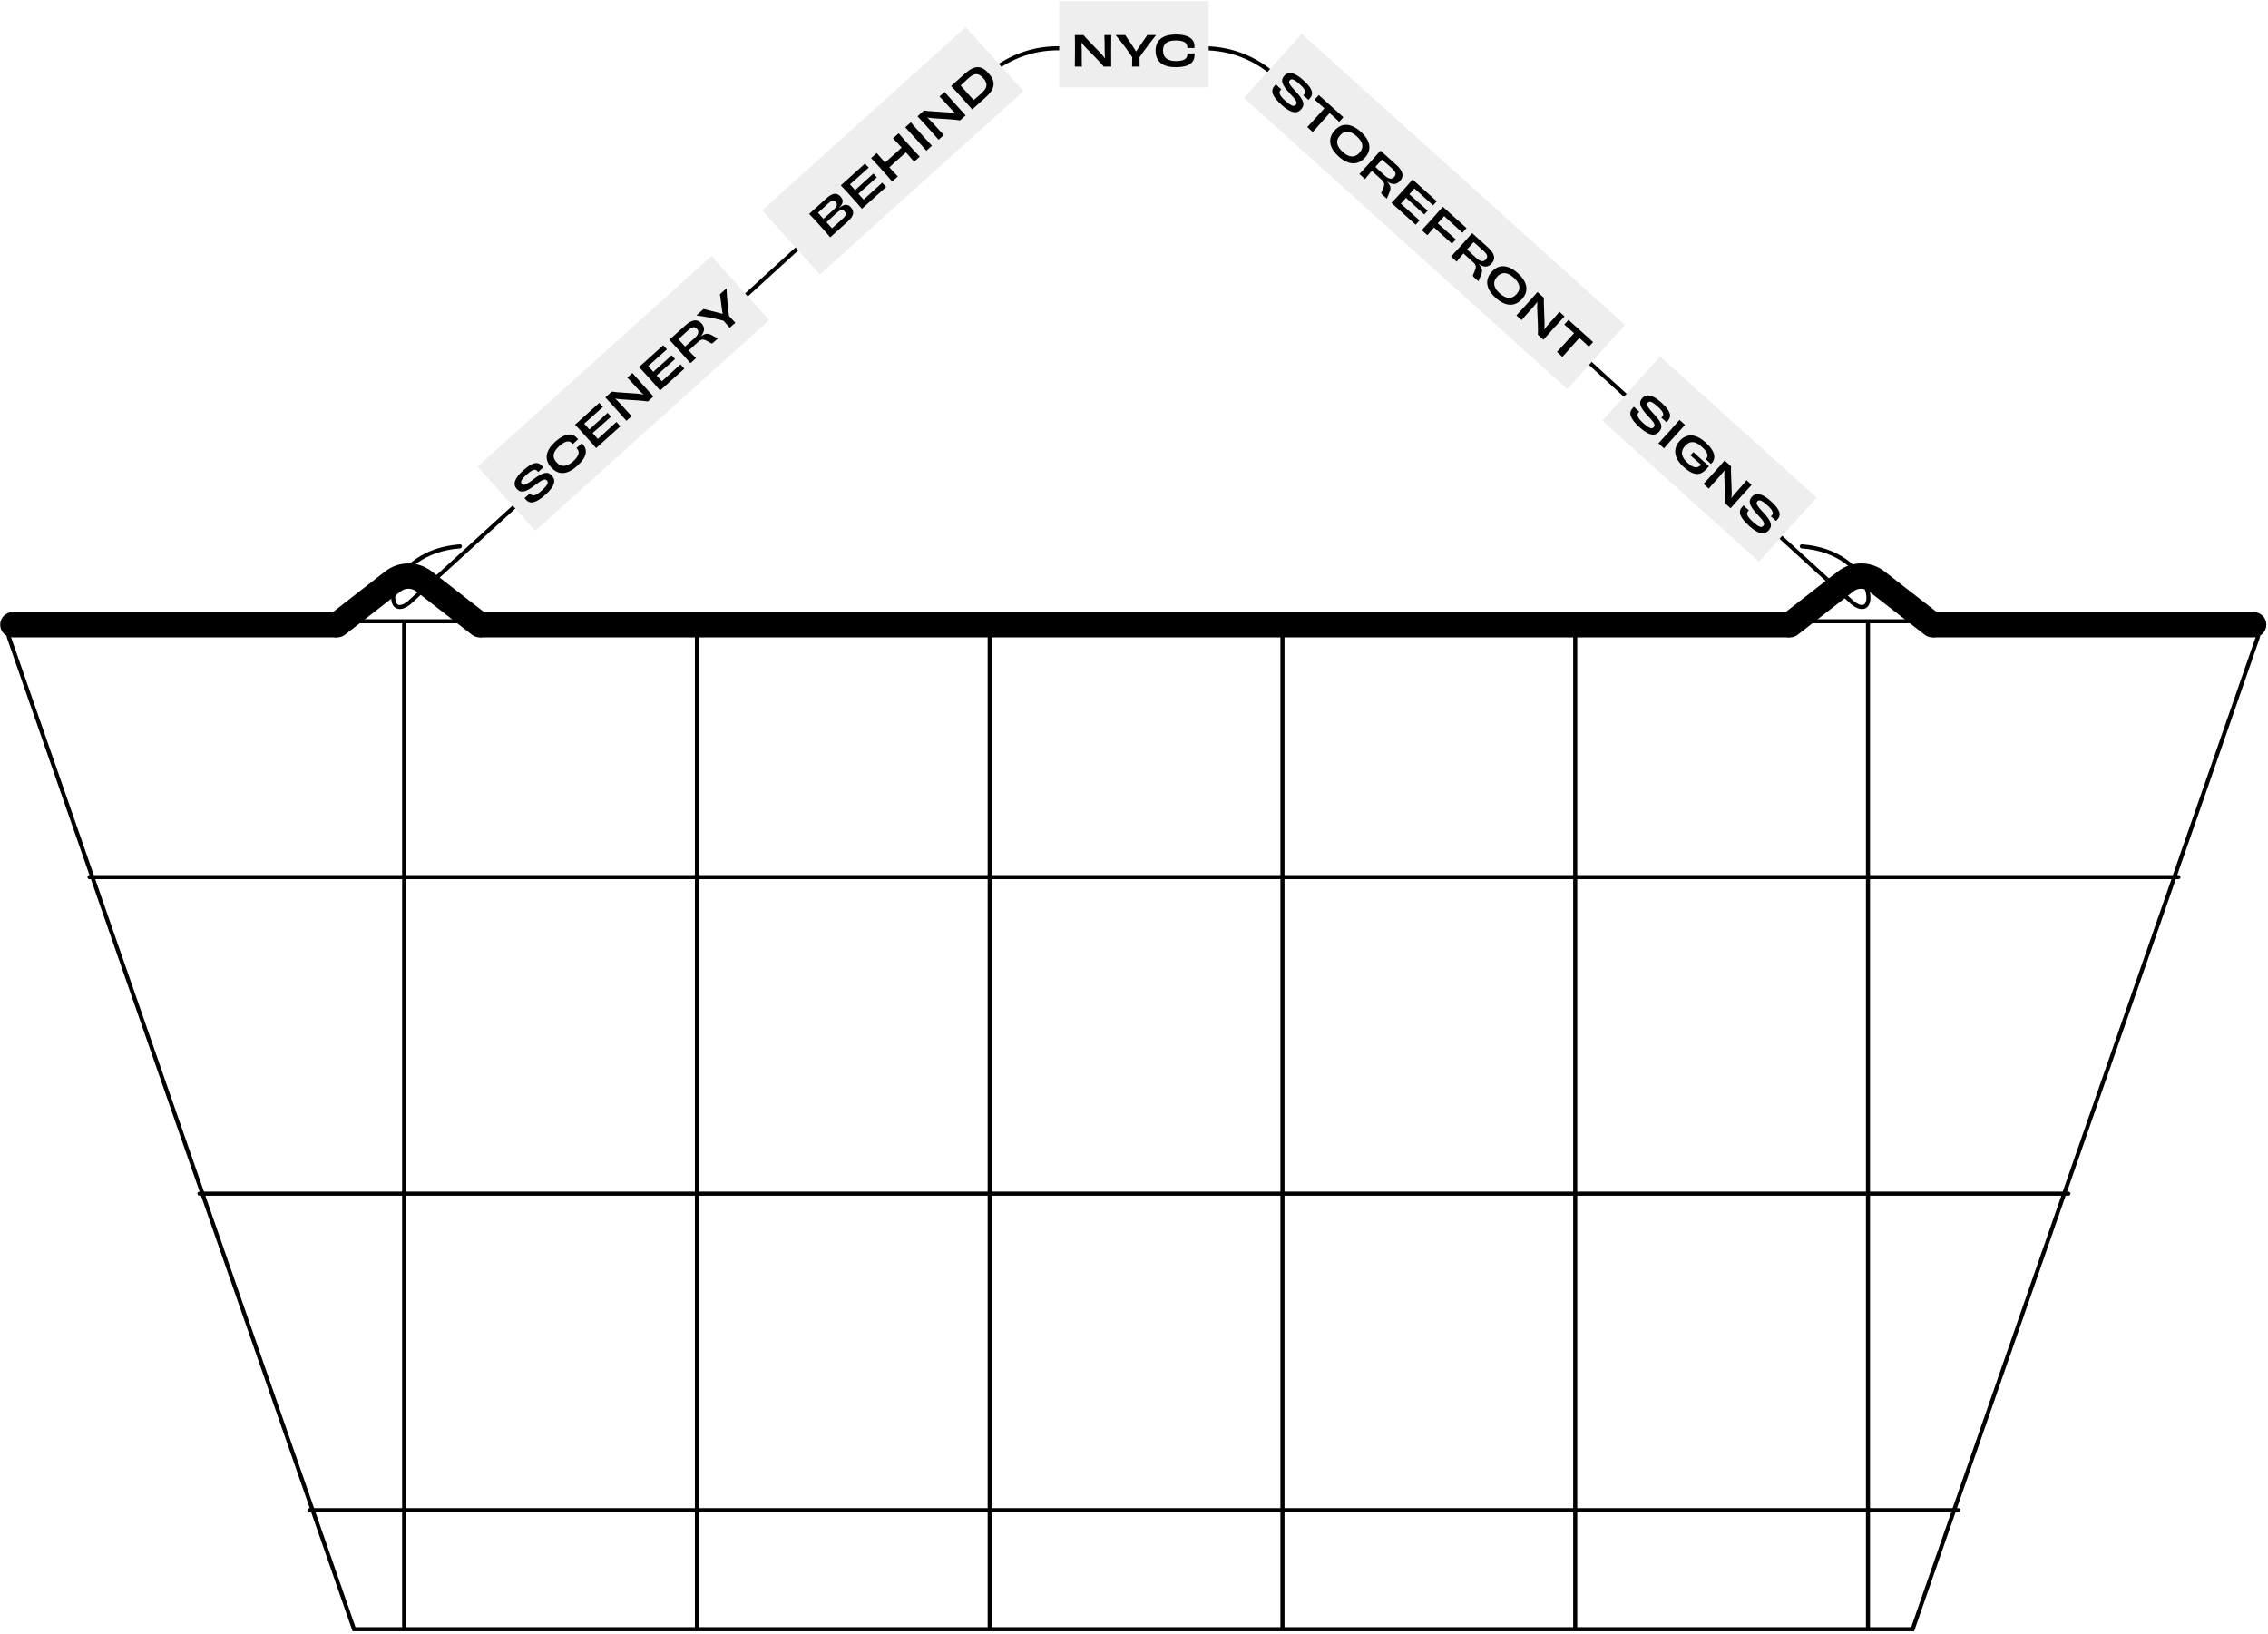
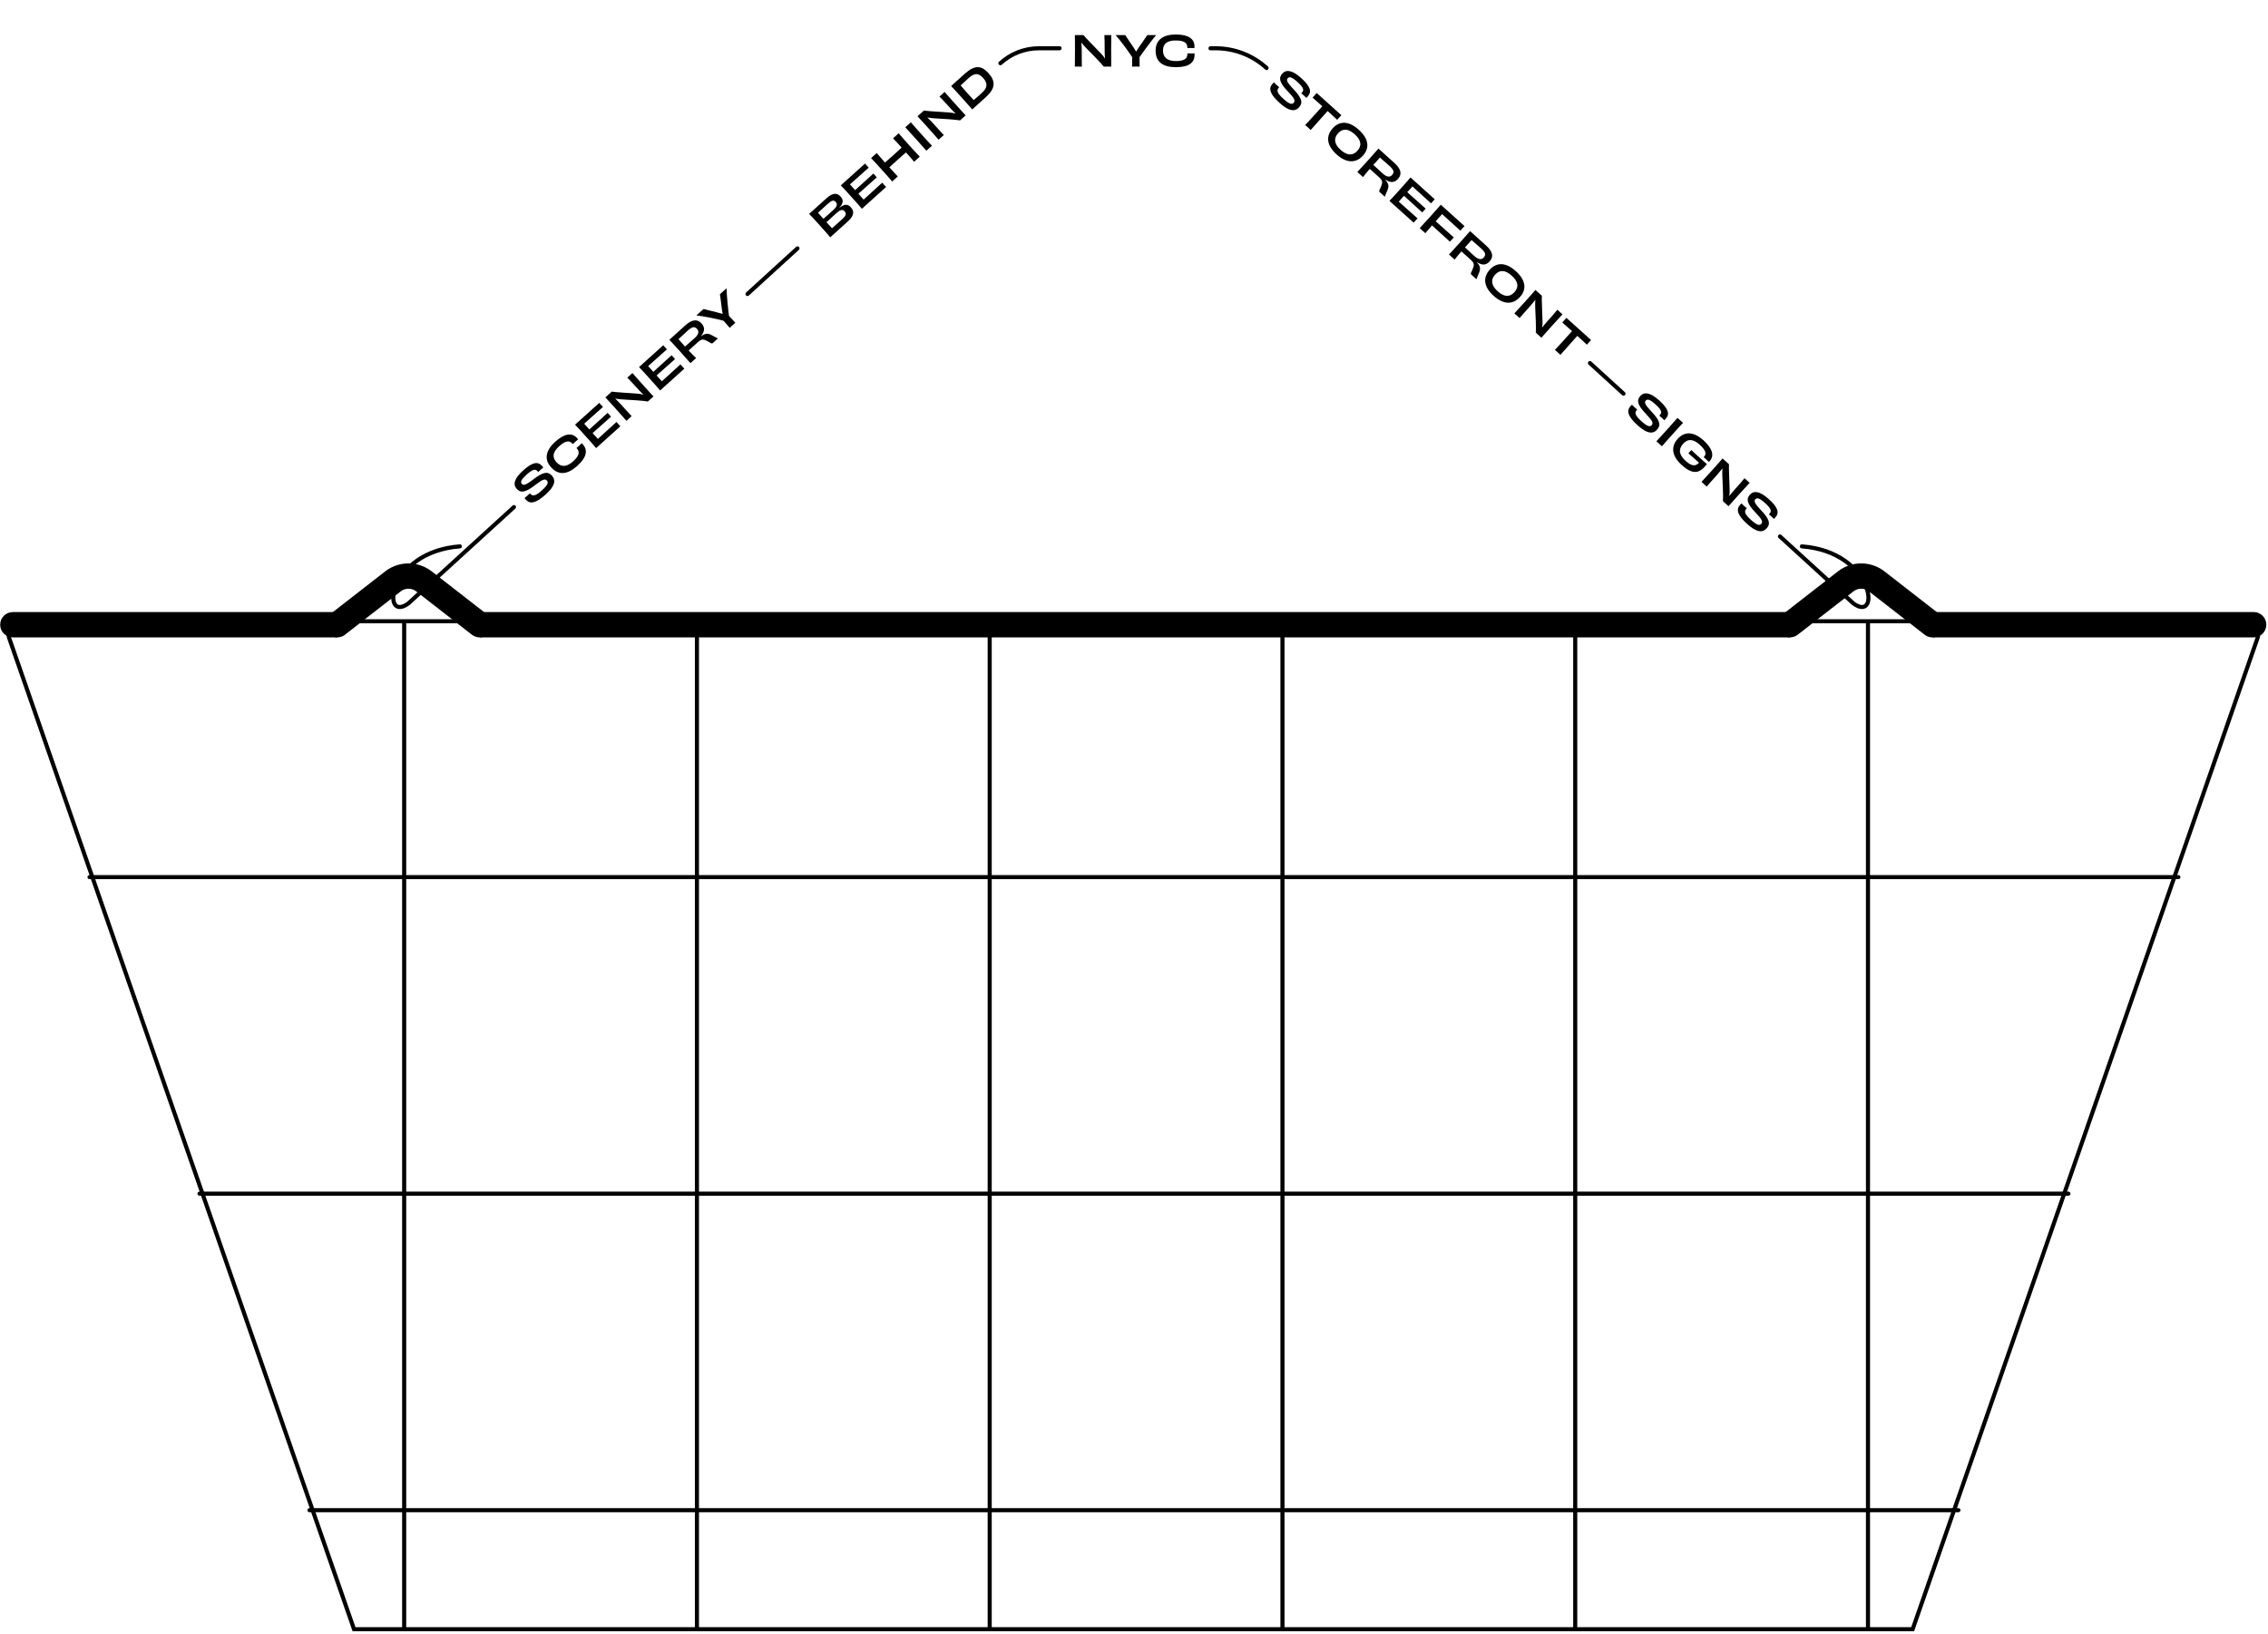
- <svg xmlns="http://www.w3.org/2000/svg" fill="none" height="801" viewBox="0 0 1112 801" width="1112">
-   <path d="m1106.86 312.833.94.329zm-169.08 485.9v1h.711l.234-.671zm-764.199 0-.944.329.233.671h.711zm-169.075-485.9-.944.329h0zm1096.484-8.247v1c3.59 0 6.1 3.535 4.92 6.918l.95.329.94.329c1.63-4.684-1.85-9.576-6.81-9.576zm5.87 8.247-.95-.329-169.074 485.901.944.328.945.329 169.075-485.9zm-169.08 485.9v-1h-764.199v1 1h764.199zm-764.199 0 .945-.328-169.076-485.901-.944.329-.944.329 169.076 485.9zm-169.075-485.9.944-.329c-1.177-3.383 1.336-6.918 4.919-6.918v-1-1c-4.959 0-8.437 4.892-6.808 9.576zm5.863-8.247v1h1090.621v-1-1h-1090.621z" fill="#000" />
-   <g stroke="#000" stroke-width="2">
-     <path d="m43.885 430.025h1024.185" stroke-linecap="round" />
-     <path d="m97.811 585.205h916.34" stroke-linecap="round" />
-     <path d="m151.734 740.386h808.489" stroke-linecap="round" />
-     <path d="m198.164 304.329v494.404" />
-     <path d="m341.705 304.329v494.404" />
-     <path d="m485.248 304.329v494.404" />
-     <path d="m628.789 304.329v494.404" />
-     <path d="m772.33 304.329v494.404" />
-     <path d="m915.873 304.329v494.404" />
-     <path d="m225.482 267.862c-35.691 2.716-38.796 38.02-25.217 27.933 112.962-103.064 185.395-169.15 283.495-258.654 9.486-8.654 21.884-13.471 34.724-13.471h71.961c12.84 0 25.218 4.798 34.703 13.452l283.516 258.673c13.579 10.087 10.474-25.217-25.217-27.933" stroke-linecap="round" stroke-linejoin="round" />
-   </g>
-   <path d="m0 0h154.298v42.298h-154.298z" fill="#eee" transform="matrix(.7431448 -.6691306 .6691306 .7431448 234.152 228.764)" />
-   <path d="m259.807 241.857.276.307c1.171 1.3 2.68.884 5.573-1.721 2.984-2.687 3.339-3.894 2.499-4.827-.855-.949-1.926-.816-5.713 2.15-5.002 3.894-7.251 3.952-9.111 1.885-1.902-2.112-1.253-5.024 3.109-8.951 4.637-4.176 7.239-4.579 9.307-2.283.22.245.427.474.646.748-.305.247-.793.659-1.267 1.086-.49.441-.966.897-1.243 1.174-.123-.166-.288-.35-.398-.473-.993-1.102-2.252-.993-5.329 1.777-2.709 2.44-3.078 3.631-2.306 4.488.717.796 1.615.901 5.688-2.24 4.77-3.629 7.064-4.004 9.076-1.77 2.081 2.311 1.42 5.179-3.095 9.244-4.698 4.231-7.604 4.852-9.685 2.54-.234-.26-.454-.505-.672-.808.378-.257.866-.669 1.341-1.096.505-.455.979-.882 1.304-1.23zm21.06-24.144-.235-.261c-1.571-1.744-3.623-1.254-6.516 1.351-2.942 2.704-3.641 5.19-1.298 7.792 2.37 2.632 5.158 2.312 8.173-.403 3-2.701 3.35-4.651 1.944-6.213l-.289-.321c.458-.384.871-.756 1.315-1.156s.887-.799 1.302-1.201c.152.169.291.293.443.461 2.453 2.724 2.256 6.199-2.688 10.651-4.775 4.299-9.145 4.77-12.839.669-3.569-3.965-2.52-8.401 2.041-12.508 4.5-4.051 8.175-4.617 10.684-1.832.192.215.372.414.549.642-.442.37-.886.77-1.314 1.156-.444.399-.858.771-1.272 1.173zm1.078-9.507 11.877-10.694c.192.243.564.656.853.978.303.336.717.795.953 1.027-2.982 2.629-6.807 6.045-9.21 8.208l2.536 2.817c2.877-2.591 6.643-5.981 8.972-8.134.371.442 1.253 1.422 1.666 1.881-2.354 2.064-6.177 5.451-9.039 8.028l2.577 2.862c2.418-2.177 6.322-5.721 9.126-8.301.219.274.633.733.963 1.101.29.321.689.765.939 1.011l-11.877 10.695c-1.275-1.54-2.902-3.346-5.107-5.795-2.191-2.434-3.886-4.316-5.229-5.684zm25.618-23.066 2.51-2.26c1.182 1.374 2.917 3.332 5.108 5.765 2.274 2.525 3.803 4.224 5.212 5.727l-2.74 2.467c-1.817-.387-8.199-.765-12.822-1.036-1.104-.087-2.22-.219-3.201-.416.874.848 1.704 1.708 2.506 2.537 2.798 3.107 4.727 5.25 5.559 6.081l-2.556 2.302c-1.349-1.529-2.917-3.332-5.122-5.781-2.191-2.434-3.845-4.27-5.214-5.698l3.153-2.839c1.398.321 8.366.642 12.62.997.959.079 1.957.233 2.862.5l.016-.043c-.848-.789-1.665-1.604-2.368-2.385-2.205-2.449-4.537-4.977-5.523-5.918zm5.755-5.183 11.877-10.694c.192.244.564.657.853.978.303.337.717.796.953 1.027-2.982 2.629-6.807 6.045-9.21 8.209l2.536 2.816c2.877-2.591 6.642-5.981 8.972-8.134.371.443 1.252 1.422 1.666 1.881-2.354 2.065-6.177 5.452-9.039 8.029l2.577 2.862c2.418-2.178 6.322-5.721 9.126-8.301.219.274.633.733.963 1.101.29.321.689.765.939 1.011l-11.877 10.694c-1.276-1.54-2.902-3.346-5.107-5.794-2.191-2.434-3.886-4.316-5.229-5.685zm22.559-10.057c.808-.673 2.72-2.366 4.709-4.158 2.021-1.819 2.257-3.279 1.169-4.488-1.254-1.393-2.468-1.048-4.626.895-.888.799-3.308 3.005-4.475 4.14 1.087 1.238 2.189 2.463 3.223 3.611zm7.745-5.034.041.046c2.106-1.508 3.268-1.695 5.367-.565 1.318.726 2.352 1.319 2.966 1.57l-2.449 2.205c-.49.441-.689.343-1.931-.451-2.691-1.512-3.423-1.74-5.52.148l-4.454 4.011c1.437 1.533 2.709 2.854 3.655 3.72l-2.77 2.495c-1.487-1.682-2.903-3.317-5.122-5.781-2.191-2.434-3.695-4.073-5.214-5.698l7.791-7.015c3.168-2.853 5.834-3.369 7.97-.997 1.737 1.929 1.676 3.923-.33 6.312zm9.341-20.605 3.245-2.922c.111 3.447.808 10.746 1.216 13.538 1.405 1.562 2.69 2.927 3.119 3.372-.395.3-.946.796-1.39 1.196-.459.414-1.01.91-1.365 1.285-.383-.487-1.62-1.923-3.012-3.468-2.715-.799-9.973-2.273-13.337-2.624l3.504-3.156c1.034.316 4.206 1.008 6.262 1.567 1.268.3 2.231.569 2.962.797l.153-.137c-.153-.694-.323-1.621-.475-2.898-.311-2.131-.642-5.546-.882-6.55z" fill="#000" />
-   <path d="m0 0h134.298v42.298h-134.298z" fill="#eee" transform="matrix(.7431448 -.6691306 .6691306 .7431448 373.689 103.124)" />
-   <path d="m412.993 107.392c1.791-1.612 2.15-2.629 1.075-3.822-.937-1.041-2.042-.822-3.955.901-1.408 1.267-3.153 2.838-4.901 4.468.965 1.071 1.902 2.112 2.718 2.957 2.063-1.803 3.67-3.25 5.063-4.504zm-3.221-8.379c-.937-1.041-2-.805-3.729.752-1.515 1.364-3.139 2.854-4.977 4.537.729.84 1.666 1.881 2.644 2.967 1.877-1.578 3.502-3.097 4.956-4.407 1.777-1.627 2.029-2.824 1.106-3.85zm1.796 2.734.069.076c.623-.477 1.168-.857 1.675-1.064 1.536-.663 2.718-.397 3.89.904 1.929 2.143 1.302 4.37-1.545 6.933l-8.602 7.745c-1.356-1.66-2.9-3.374-5.091-5.808s-3.803-4.224-5.244-5.671l8.418-7.579c2.923-2.632 5.101-3.014 6.962-.948 1.13 1.255 1.308 2.314.774 3.599-.233.542-.688 1.145-1.306 1.813zm.682-10.868 11.877-10.694c.191.243.563.657.853.978.303.337.716.796.952 1.027-2.981 2.629-6.806 6.045-9.209 8.209l2.536 2.816c2.877-2.591 6.642-5.981 8.972-8.134.37.442 1.252 1.422 1.666 1.881-2.354 2.064-6.178 5.451-9.04 8.028l2.577 2.862c2.419-2.177 6.323-5.721 9.127-8.301.219.274.632.733.963 1.101.289.321.689.765.939 1.012l-11.877 10.694c-1.276-1.54-2.902-3.346-5.107-5.795-2.191-2.434-3.886-4.316-5.229-5.684zm25.602-23.052 2.77-2.494c1.345 1.616 2.914 3.39 5.092 5.808 2.191 2.434 3.694 4.073 5.244 5.671l-2.77 2.494c-1.028-1.264-2.79-3.252-3.989-4.584-1.266 1.056-2.706 2.381-4.114 3.649-1.393 1.254-2.846 2.534-4.029 3.683 1.199 1.331 3.006 3.307 4.127 4.46l-2.755 2.481c-1.412-1.722-2.915-3.361-5.107-5.795-2.177-2.418-3.747-4.192-5.229-5.684l2.755-2.481c.974 1.174 2.805 3.239 4.073 4.647 1.266-1.056 2.705-2.352 4.098-3.606 1.408-1.268 2.862-2.577 4.045-3.725-1.268-1.408-3.13-3.445-4.211-4.523zm19.071 3.614-2.725 2.453c-1.552-1.817-2.93-3.347-5.121-5.781-2.205-2.449-3.584-3.979-5.214-5.698l2.724-2.453c1.51 1.8 2.903 3.317 5.108 5.766 2.178 2.418 3.554 3.978 5.228 5.713zm3.693-24.111 2.51-2.26c1.182 1.374 2.917 3.332 5.108 5.766 2.274 2.525 3.804 4.224 5.212 5.727l-2.739 2.467c-1.817-.387-8.2-.765-12.823-1.036-1.103-.087-2.22-.218-3.201-.416.874.848 1.704 1.708 2.507 2.538 2.797 3.107 4.727 5.25 5.558 6.081l-2.556 2.301c-1.349-1.529-2.917-3.332-5.122-5.781-2.191-2.433-3.845-4.27-5.214-5.698l3.153-2.839c1.398.321 8.366.643 12.621.997.958.079 1.956.234 2.861.5l.017-.043c-.849-.788-1.666-1.604-2.369-2.385-2.205-2.449-4.537-4.977-5.523-5.919zm20.681-1.688c2.77-2.494 3.232-4.628.737-7.399-2.439-2.709-4.409-2.404-7.241.145-1.392 1.254-2.649 2.413-3.8 3.505.989 1.16 2.187 2.521 3.262 3.715 1.419 1.577 2.356 2.617 3.129 3.445 1.476-1.162 2.413-2.061 3.913-3.412zm-14.956-3.467 6.642-5.981c4.776-4.3 8.101-4.3 11.642-.367 3.611 4.01 3.531 7.491-1.336 11.873l-6.612 5.953c-1.388-1.633-2.917-3.332-5.108-5.766-2.192-2.434-3.859-4.285-5.228-5.713z" fill="#000" />
-   <path d="m519.322.5h73.298v42.298h-73.298z" fill="#eee" />
-   <path d="m541.478 17.202h3.378c-.041 1.812-.062 4.428-.062 7.703 0 3.398 0 5.684.041 7.744h-3.686c-1.092-1.503-5.582-6.055-8.836-9.35-.762-.803-1.503-1.648-2.1-2.451.082 1.215.123 2.41.164 3.563 0 4.181 0 7.064.062 8.238h-3.439c.02-2.039.062-4.428.062-7.723 0-3.275 0-5.746-.062-7.723h4.242c.824 1.174 5.788 6.076 8.712 9.186.659.7 1.298 1.483 1.792 2.286l.041-.021c-.103-1.153-.164-2.307-.164-3.357 0-3.295-.042-6.735-.145-8.094zm21.009 0h4.366c-2.224 2.636-6.591 8.527-8.156 10.874 0 2.101.041 3.975.062 4.593-.494-.041-1.236-.041-1.833-.041-.618 0-1.359 0-1.874.041.041-.618.082-2.513.082-4.593-1.483-2.41-5.89-8.362-8.156-10.874h4.717c.556.927 2.451 3.563 3.604 5.355.741 1.071 1.277 1.915 1.668 2.574h.206c.35-.618.845-1.421 1.586-2.471 1.194-1.792 3.233-4.552 3.728-5.458zm19.658 6.343v-.35c0-2.348-1.854-3.357-5.746-3.357-3.996.041-6.179 1.421-6.179 4.922 0 3.542 2.286 5.17 6.343 5.17 4.037 0 5.602-1.215 5.602-3.316v-.432c.597.021 1.154.021 1.751.021s1.194 0 1.771-.021c0 .227.021.412.021.638 0 3.666-2.472 6.117-9.124 6.117-6.426 0-9.989-2.574-9.989-8.094 0-5.334 3.749-7.929 9.886-7.929 6.055 0 9.165 2.039 9.165 5.787 0 .288 0 .556-.021.844-.576-.021-1.174-.021-1.75-.021-.598 0-1.154 0-1.73.021z" fill="#000" />
-   <path d="m0 0h213.298v42.298h-213.298z" fill="#eee" transform="matrix(.7431448 .6691306 -.6691306 .7431448 638.223 16.5869)" />
-   <path d="m628.199 43.755-.275.306c-1.172 1.301-.6 2.758 2.293 5.363 2.985 2.687 4.222 2.914 5.062 1.98.855-.949.61-2.001-2.736-5.457-4.395-4.567-4.687-6.798-2.827-8.864 1.902-2.112 4.866-1.772 9.228 2.156 4.637 4.176 5.31 6.721 3.243 9.017-.22.245-.427.474-.677.721-.277-.277-.737-.72-1.212-1.147-.49-.441-.993-.867-1.298-1.113.153-.139.319-.323.429-.445.992-1.102.752-2.344-2.324-5.114-2.709-2.439-3.932-2.681-4.704-1.824-.717.796-.728 1.701 2.822 5.423 4.107 4.364 4.721 6.607 2.709 8.841-2.081 2.311-5.002 1.954-9.517-2.112-4.699-4.231-5.62-7.055-3.539-9.367.234-.26.455-.505.734-.753.295.349.756.792 1.23 1.219.505.455.98.882 1.359 1.168zm18.383 2.833 12.091 10.887c-.277.277-.663.706-1.021 1.103-.331.367-.758.842-1.019 1.162-1.656-1.547-3.295-3.05-4.703-4.318-3.859 4.285-7.468 8.325-8.305 9.316-.325-.348-.922-.885-1.32-1.243s-.964-.868-1.374-1.182c.914-.923 4.54-4.919 8.412-9.22-1.423-1.282-3.09-2.755-4.801-4.24.291-.292.718-.767 1.049-1.134.358-.398.73-.811.991-1.131zm22.689 30.683c-3.487 3.872-8.099 3.793-12.951-.575-4.837-4.355-5.382-8.92-1.895-12.792 3.527-3.918 8.114-3.502 12.782.701 4.683 4.217 5.592 8.748 2.064 12.667zm-10.938-2.781c3.169 2.853 5.944 2.941 8.218.415 2.274-2.525 1.826-5.229-1.327-8.068s-5.89-3.031-8.178-.49c-2.274 2.525-1.881 5.29 1.287 8.143zm16.006 7.344c.753.734 2.637 2.458 4.626 4.249 2.021 1.819 3.498 1.902 4.587.693 1.254-1.393.784-2.564-1.374-4.507-.888-.799-3.335-2.975-4.586-4.018-1.117 1.211-2.22 2.435-3.253 3.583zm5.815 7.176-.041.046c1.72 1.937 2.028 3.073 1.122 5.279-.583 1.387-1.066 2.477-1.251 3.113l-2.449-2.205c-.49-.441-.413-.649.247-1.967 1.222-2.835 1.372-3.587-.724-5.474l-4.454-4.01c-1.375 1.589-2.556 2.992-3.318 4.024l-2.771-2.494c1.518-1.655 2.995-3.234 5.214-5.698 2.191-2.433 3.664-4.1 5.122-5.781l7.79 7.014c3.169 2.853 3.961 5.451 1.825 7.823-1.736 1.929-3.727 2.076-6.312.331zm12.42-1.012 11.877 10.694c-.222.216-.594.629-.884.951-.303.337-.716.796-.922 1.054-2.926-2.69-6.723-6.137-9.126-8.3l-2.536 2.816c2.878 2.591 6.643 5.981 9.027 8.072-.401.415-1.283 1.395-1.696 1.854-2.299-2.126-6.067-5.574-8.929-8.151l-2.577 2.862c2.418 2.178 6.35 5.69 9.209 8.209-.25.246-.663.706-.994 1.073-.289.321-.689.765-.908 1.039l-11.877-10.694c1.398-1.429 3.024-3.236 5.229-5.684 2.191-2.433 3.886-4.316 5.107-5.795zm14.842 13.364 11.647 10.488c-.277.277-.664.676-.981 1.028-.372.413-.77.886-1.044 1.221-3.231-2.936-6.416-5.832-8.972-8.133-.965 1.071-2.095 2.326-2.867 3.183l-.289.322c3.122 2.811 6.214 5.595 8.903 7.933-.527.523-1.436 1.533-1.919 2.069-2.617-2.356-5.696-5.185-8.788-7.968-1.211 1.376-2.435 2.796-3.271 3.817l-2.755-2.481c1.45-1.549 3.023-3.264 5.214-5.698 2.191-2.433 3.776-4.194 5.122-5.781zm11.852 20.926c.753.733 2.637 2.458 4.627 4.249 2.02 1.819 3.497 1.902 4.586.693 1.254-1.393.785-2.564-1.374-4.507-.887-.799-3.335-2.975-4.585-4.018-1.118 1.211-2.22 2.435-3.254 3.583zm5.816 7.176-.042.046c1.721 1.937 2.028 3.073 1.123 5.279-.584 1.387-1.066 2.477-1.252 3.113l-2.448-2.205c-.49-.441-.414-.649.246-1.967 1.223-2.835 1.373-3.586-.724-5.474l-4.454-4.01c-1.375 1.588-2.555 2.992-3.318 4.023l-2.77-2.494c1.517-1.654 2.995-3.234 5.214-5.698 2.191-2.434 3.664-4.1 5.121-5.781l7.791 7.015c3.168 2.852 3.96 5.45 1.824 7.823-1.736 1.928-3.726 2.076-6.311.33zm21.177 17.128c-3.487 3.872-8.099 3.793-12.951-.575-4.837-4.355-5.382-8.92-1.896-12.792 3.528-3.919 8.115-3.503 12.783.701 4.683 4.217 5.592 8.748 2.064 12.666zm-10.938-2.781c3.169 2.853 5.944 2.941 8.218.415 2.274-2.525 1.826-5.229-1.327-8.067-3.153-2.839-5.89-3.031-8.178-.491-2.274 2.526-1.881 5.291 1.287 8.143zm29.262 9.027 2.51 2.26c-1.243 1.319-3.008 3.249-5.2 5.683-2.274 2.525-3.803 4.224-5.151 5.782l-2.739-2.467c.195-1.848-.096-8.234-.31-12.86-.029-1.107-.015-2.231.079-3.227-.752.958-1.52 1.873-2.262 2.758-2.797 3.107-4.726 5.249-5.466 6.163l-2.556-2.301c1.38-1.502 3.009-3.25 5.214-5.699 2.191-2.433 3.845-4.27 5.122-5.78l3.153 2.839c-.174 1.423.235 8.387.327 12.655.022.961-.028 1.97-.198 2.898l.045.012c.695-.926 1.421-1.824 2.123-2.605 2.205-2.449 4.476-5.032 5.309-6.111zm4.424 3.983 12.092 10.887c-.278.277-.663.706-1.022 1.104-.331.367-.758.841-1.018 1.161-1.656-1.546-3.295-3.05-4.703-4.318-3.859 4.286-7.468 8.325-8.306 9.317-.324-.348-.921-.885-1.319-1.244-.398-.358-.964-.868-1.374-1.182.914-.923 4.54-4.919 8.412-9.22-1.423-1.281-3.09-2.754-4.801-4.24.291-.292.718-.766 1.049-1.134.358-.398.73-.811.99-1.131z" fill="#000" />
-   <path d="m0 0h103.298v42.298h-103.298z" fill="#eee" transform="matrix(.7431448 .6691306 -.6691306 .7431448 813.953 174.814)" />
-   <path d="m803.726 201.8-.275.306c-1.172 1.301-.599 2.759 2.293 5.363 2.985 2.687 4.222 2.914 5.062 1.981.855-.949.61-2.001-2.735-5.457-4.396-4.567-4.688-6.798-2.827-8.864 1.901-2.112 4.865-1.772 9.227 2.156 4.637 4.176 5.31 6.721 3.243 9.017-.22.245-.427.475-.676.721-.278-.277-.738-.72-1.213-1.147-.489-.441-.993-.866-1.298-1.113.154-.139.319-.323.429-.445.992-1.102.752-2.344-2.324-5.114-2.709-2.439-3.932-2.681-4.704-1.824-.717.796-.727 1.7 2.822 5.423 4.108 4.364 4.721 6.606 2.709 8.841-2.081 2.311-5.002 1.954-9.517-2.112-4.699-4.23-5.62-7.055-3.539-9.366.235-.26.455-.505.734-.753.295.349.756.791 1.23 1.219.505.454.98.882 1.359 1.168zm12.134 17.992-2.725-2.453c1.645-1.734 3.023-3.265 5.214-5.698 2.205-2.449 3.583-3.98 5.122-5.781l2.724 2.453c-1.632 1.69-2.995 3.234-5.2 5.683-2.177 2.418-3.584 3.95-5.135 5.796zm22.036 8.756c-3.404 4.334-6.527 5.679-12.405.387-4.683-4.217-5.452-8.872-1.952-12.76 3.597-3.994 8.119-3.415 12.695.706 4.546 4.093 5.301 7.655 3.083 10.119-.152.169-.262.291-.443.461-.277-.277-.753-.733-1.227-1.161-.536-.482-1.026-.923-1.359-1.168.096-.107.208-.2.291-.292 1.281-1.424.616-3.27-2.262-5.861-3.015-2.715-5.646-3.116-8.127-.361-2.384 2.647-1.977 5.397 1.237 8.291 2.954 2.66 4.788 2.87 6.611.937-1.546-1.392-3.886-3.472-5.23-4.626.167-.155.47-.491.622-.66.317-.352.593-.658.798-.917 1.486 1.366 3.032 2.758 4.149 3.764.934.841 2.251 2.055 3.519 3.141zm18.441 6.904 2.51 2.26c-1.243 1.32-3.009 3.25-5.2 5.683-2.274 2.526-3.804 4.224-5.151 5.782l-2.74-2.466c.195-1.848-.096-8.235-.309-12.861-.029-1.107-.015-2.23.079-3.227-.752.958-1.521 1.873-2.262 2.758-2.798 3.107-4.727 5.25-5.467 6.164l-2.556-2.302c1.38-1.501 3.009-3.249 5.214-5.698 2.191-2.434 3.845-4.27 5.122-5.781l3.153 2.839c-.173 1.424.235 8.388.328 12.656.021.961-.028 1.97-.198 2.897l.044.013c.695-.926 1.421-1.825 2.124-2.605 2.205-2.449 4.476-5.033 5.309-6.112zm1.123 14.729-.276.307c-1.171 1.3-.599 2.758 2.293 5.363 2.985 2.687 4.222 2.914 5.062 1.98.855-.949.61-2.001-2.735-5.456-4.396-4.568-4.688-6.798-2.827-8.865 1.901-2.112 4.865-1.771 9.227 2.156 4.637 4.176 5.31 6.722 3.243 9.018-.22.245-.427.474-.676.721-.278-.278-.738-.72-1.213-1.147-.489-.441-.993-.867-1.298-1.114.154-.139.319-.322.429-.445.992-1.102.752-2.343-2.324-5.113-2.709-2.44-3.932-2.682-4.704-1.825-.716.796-.727 1.701 2.822 5.423 4.108 4.364 4.721 6.607 2.709 8.841-2.081 2.311-5.002 1.954-9.517-2.111-4.699-4.231-5.62-7.056-3.539-9.367.235-.26.455-.505.734-.753.295.349.756.792 1.23 1.219.505.455.98.882 1.36 1.168z" fill="#000" />
-   <path d="m235.185 306.269-27.294-21.229c-4.483-3.486-10.761-3.486-15.244 0l-27.293 21.229" stroke="#000" stroke-linecap="round" stroke-linejoin="round" stroke-width="12.414" />
-   <path d="m947.46 306.269-27.294-21.229c-4.483-3.486-10.76-3.486-15.243 0l-27.294 21.229" stroke="#000" stroke-linecap="round" stroke-linejoin="round" stroke-width="12.414" />
-   <path d="m165.354 312.476h-159.061c-3.428 0-6.207-2.779-6.207-6.207 0-3.429 2.779-6.207 6.207-6.207h159.061zm712.275 0h-642.444v-12.414h642.444zm227.661-12.407c3.28.167 5.89 2.879 5.89 6.2 0 3.32-2.61 6.032-5.89 6.199l-.32.008h-157.51v-12.414h157.51z" fill="#000" />
+ <svg xmlns="http://www.w3.org/2000/svg" width="1112" height="801" viewBox="0 0 1112 801" fill="none">
+   <path d="M1106.86 312.833L1107.8 313.162V313.162L1106.86 312.833ZM937.78 798.733V799.733H938.491L938.725 799.062L937.78 798.733ZM173.581 798.733L172.637 799.062L172.87 799.733H173.581V798.733ZM4.506 312.833L3.561 313.162L3.561 313.162L4.506 312.833ZM1100.99 304.586V305.586C1104.58 305.586 1107.09 309.121 1105.91 312.504L1106.86 312.833L1107.8 313.162C1109.43 308.478 1105.95 303.586 1100.99 303.586V304.586ZM1106.86 312.833L1105.91 312.504L936.836 798.405L937.78 798.733L938.725 799.062L1107.8 313.162L1106.86 312.833ZM937.78 798.733V797.733H173.581V798.733V799.733H937.78V798.733ZM173.581 798.733L174.526 798.405L5.45 312.504L4.506 312.833L3.561 313.162L172.637 799.062L173.581 798.733ZM4.506 312.833L5.45 312.504C4.273 309.121 6.786 305.586 10.369 305.586V304.586V303.586C5.41 303.586 1.932 308.478 3.561 313.162L4.506 312.833ZM10.369 304.586V305.586H1100.99V304.586V303.586H10.369V304.586Z" fill="black" />
+   <path d="M43.885 430.025H1068.07" stroke="black" stroke-width="2" stroke-linecap="round" />
+   <path d="M97.811 585.205H1014.15" stroke="black" stroke-width="2" stroke-linecap="round" />
+   <path d="M151.734 740.386H960.223" stroke="black" stroke-width="2" stroke-linecap="round" />
+   <line x1="198.164" y1="304.329" x2="198.164" y2="798.733" stroke="black" stroke-width="2" />
+   <line x1="341.705" y1="304.329" x2="341.705" y2="798.733" stroke="black" stroke-width="2" />
+   <line x1="485.248" y1="304.329" x2="485.248" y2="798.733" stroke="black" stroke-width="2" />
+   <line x1="628.789" y1="304.329" x2="628.789" y2="798.733" stroke="black" stroke-width="2" />
+   <line x1="772.33" y1="304.329" x2="772.33" y2="798.733" stroke="black" stroke-width="2" />
+   <line x1="915.873" y1="304.329" x2="915.873" y2="798.733" stroke="black" stroke-width="2" />
+   <path d="M225.482 267.862C189.791 270.578 186.686 305.882 200.265 295.795C218.47 279.185 235.623 263.535 252 248.593M883.447 267.862C919.138 270.578 922.243 305.882 908.664 295.795L872.719 263M779.556 178L795.996 193M621 33.338V33.338C614.183 27.118 605.288 23.67 596.06 23.67H593.5M490.5 30.992V30.992C495.663 26.281 502.4 23.67 509.388 23.67H519.5M391 121.773C382.822 129.235 374.672 136.67 366.5 144.126" stroke="black" stroke-width="2" stroke-linecap="round" stroke-linejoin="round" />
+   <path d="M259.807 241.857L260.083 242.164C261.254 243.464 262.763 243.048 265.656 240.443C268.64 237.756 268.995 236.549 268.155 235.616C267.3 234.667 266.229 234.8 262.442 237.766C257.44 241.66 255.191 241.718 253.331 239.651C251.429 237.539 252.078 234.627 256.44 230.7C261.077 226.524 263.679 226.121 265.747 228.417C265.967 228.662 266.174 228.891 266.393 229.165C266.088 229.412 265.6 229.824 265.126 230.251C264.636 230.692 264.16 231.148 263.883 231.425C263.76 231.259 263.595 231.075 263.485 230.952C262.492 229.85 261.233 229.959 258.156 232.729C255.447 235.169 255.078 236.36 255.85 237.217C256.567 238.013 257.465 238.118 261.538 234.977C266.308 231.348 268.602 230.973 270.614 233.207C272.695 235.518 272.034 238.386 267.519 242.451C262.821 246.682 259.915 247.303 257.834 244.991C257.6 244.731 257.38 244.486 257.162 244.183C257.54 243.926 258.028 243.514 258.503 243.087C259.008 242.632 259.482 242.205 259.807 241.857ZM280.867 217.713L280.632 217.452C279.061 215.708 277.009 216.198 274.116 218.803C271.174 221.507 270.475 223.993 272.818 226.595C275.188 229.227 277.976 228.907 280.991 226.192C283.991 223.491 284.341 221.541 282.935 219.979L282.646 219.658C283.104 219.274 283.517 218.902 283.961 218.502C284.405 218.102 284.848 217.703 285.263 217.301C285.415 217.47 285.554 217.594 285.706 217.762C288.159 220.486 287.962 223.961 283.018 228.413C278.243 232.712 273.873 233.183 270.179 229.082C266.61 225.117 267.659 220.681 272.22 216.574C276.72 212.523 280.395 211.957 282.904 214.742C283.096 214.957 283.276 215.156 283.453 215.384C283.011 215.754 282.567 216.154 282.139 216.54C281.695 216.939 281.281 217.311 280.867 217.713ZM281.945 208.206L293.822 197.512C294.014 197.755 294.386 198.168 294.675 198.49C294.978 198.826 295.392 199.285 295.628 199.517C292.646 202.146 288.821 205.562 286.418 207.725L288.954 210.542C291.831 207.951 295.597 204.561 297.926 202.408C298.297 202.85 299.179 203.83 299.592 204.289C297.238 206.353 293.415 209.74 290.553 212.317L293.13 215.179C295.548 213.002 299.452 209.458 302.256 206.878C302.475 207.152 302.889 207.611 303.219 207.979C303.509 208.3 303.908 208.744 304.158 208.99L292.281 219.685C291.006 218.145 289.379 216.339 287.174 213.89C284.983 211.456 283.288 209.574 281.945 208.206ZM307.563 185.14L310.073 182.88C311.255 184.254 312.99 186.212 315.181 188.645C317.455 191.17 318.984 192.869 320.393 194.372L317.653 196.839C315.836 196.452 309.454 196.074 304.831 195.803C303.727 195.716 302.611 195.584 301.63 195.387C302.504 196.235 303.334 197.095 304.136 197.924C306.934 201.031 308.863 203.174 309.695 204.005L307.139 206.307C305.79 204.778 304.222 202.975 302.017 200.526C299.826 198.092 298.172 196.256 296.803 194.828L299.956 191.989C301.354 192.31 308.322 192.631 312.576 192.986C313.535 193.065 314.533 193.219 315.438 193.486L315.454 193.443C314.606 192.654 313.789 191.839 313.086 191.058C310.881 188.609 308.549 186.081 307.563 185.14ZM313.318 179.957L325.195 169.263C325.387 169.507 325.759 169.92 326.048 170.241C326.351 170.578 326.765 171.037 327.001 171.268C324.019 173.897 320.194 177.313 317.791 179.477L320.327 182.293C323.204 179.702 326.969 176.312 329.299 174.159C329.67 174.602 330.551 175.581 330.965 176.04C328.611 178.105 324.788 181.492 321.926 184.069L324.503 186.931C326.921 184.753 330.825 181.21 333.629 178.63C333.848 178.904 334.262 179.363 334.592 179.731C334.882 180.052 335.281 180.496 335.531 180.742L323.654 191.436C322.378 189.896 320.752 188.09 318.547 185.642C316.356 183.208 314.661 181.326 313.318 179.957ZM335.877 169.9C336.685 169.227 338.597 167.534 340.586 165.742C342.607 163.923 342.843 162.463 341.755 161.254C340.501 159.861 339.287 160.206 337.129 162.149C336.241 162.948 333.821 165.154 332.654 166.289C333.741 167.527 334.843 168.752 335.877 169.9ZM343.622 164.866L343.663 164.912C345.769 163.404 346.931 163.217 349.03 164.347C350.348 165.073 351.382 165.666 351.996 165.917L349.547 168.122C349.057 168.563 348.858 168.465 347.616 167.671C344.925 166.159 344.193 165.931 342.096 167.819L337.642 171.83C339.079 173.363 340.351 174.684 341.297 175.55L338.527 178.045C337.04 176.363 335.624 174.728 333.405 172.264C331.214 169.83 329.71 168.191 328.191 166.566L335.982 159.551C339.15 156.698 341.816 156.182 343.952 158.554C345.689 160.483 345.628 162.477 343.622 164.866ZM352.963 144.261L356.208 141.339C356.319 144.786 357.016 152.085 357.424 154.877C358.829 156.439 360.114 157.804 360.543 158.249C360.148 158.549 359.597 159.045 359.153 159.445C358.694 159.859 358.143 160.355 357.788 160.73C357.405 160.243 356.168 158.807 354.776 157.262C352.061 156.463 344.803 154.989 341.439 154.638L344.943 151.482C345.977 151.798 349.149 152.49 351.205 153.049C352.473 153.349 353.436 153.618 354.167 153.846L354.32 153.709C354.167 153.015 353.997 152.088 353.845 150.811C353.534 148.68 353.203 145.265 352.963 144.261Z" fill="black" />
+   <path d="M412.993 107.392C414.784 105.78 415.143 104.763 414.068 103.57C413.131 102.529 412.026 102.748 410.113 104.471C408.705 105.738 406.96 107.309 405.212 108.939C406.177 110.01 407.114 111.051 407.93 111.896C409.993 110.093 411.6 108.646 412.993 107.392ZM409.772 99.013C408.835 97.972 407.772 98.208 406.043 99.766C404.528 101.13 402.904 102.62 401.066 104.303C401.795 105.143 402.732 106.184 403.71 107.27C405.587 105.692 407.212 104.173 408.666 102.863C410.443 101.236 410.695 100.039 409.772 99.013ZM411.568 101.747L411.637 101.823C412.26 101.346 412.805 100.966 413.312 100.759C414.848 100.096 416.03 100.362 417.202 101.663C419.131 103.806 418.504 106.033 415.657 108.596L407.055 116.341C405.699 114.681 404.155 112.967 401.964 110.533C399.773 108.099 398.161 106.309 396.72 104.862L405.138 97.283C408.061 94.651 410.239 94.269 412.1 96.335C413.23 97.59 413.408 98.65 412.874 99.934C412.641 100.476 412.186 101.079 411.568 101.747ZM412.25 90.879L424.127 80.185C424.318 80.428 424.69 80.841 424.98 81.163C425.283 81.5 425.696 81.959 425.932 82.19C422.951 84.819 419.126 88.235 416.723 90.399L419.259 93.215C422.136 90.624 425.901 87.234 428.231 85.081C428.601 85.523 429.483 86.503 429.897 86.962C427.543 89.026 423.719 92.413 420.857 94.99L423.434 97.852C425.853 95.675 429.757 92.132 432.561 89.552C432.78 89.826 433.193 90.285 433.524 90.652C433.813 90.974 434.213 91.417 434.463 91.664L422.586 102.358C421.31 100.818 419.684 99.012 417.479 96.563C415.288 94.13 413.593 92.247 412.25 90.879ZM437.852 67.827L440.622 65.332C441.967 66.949 443.536 68.723 445.714 71.141C447.905 73.574 449.408 75.213 450.958 76.811L448.188 79.306C447.16 78.041 445.398 76.053 444.199 74.722C442.933 75.778 441.493 77.103 440.085 78.371C438.692 79.625 437.239 80.905 436.056 82.053C437.255 83.385 439.062 85.361 440.183 86.513L437.428 88.994C436.016 87.272 434.513 85.633 432.321 83.199C430.144 80.781 428.574 79.007 427.092 77.515L429.847 75.034C430.821 76.208 432.652 78.273 433.92 79.681C435.186 78.624 436.625 77.329 438.018 76.075C439.426 74.807 440.88 73.498 442.063 72.35C440.795 70.941 438.933 68.904 437.852 67.827ZM456.923 71.441L454.198 73.894C452.646 72.077 451.268 70.546 449.077 68.113C446.872 65.664 445.493 64.133 443.863 62.415L446.587 59.962C448.097 61.761 449.49 63.278 451.695 65.727C453.873 68.145 455.249 69.705 456.923 71.441ZM460.616 47.33L463.126 45.07C464.308 46.444 466.043 48.402 468.234 50.835C470.508 53.361 472.038 55.06 473.446 56.563L470.707 59.029C468.89 58.642 462.507 58.264 457.884 57.993C456.781 57.906 455.664 57.774 454.683 57.577C455.557 58.425 456.387 59.285 457.19 60.115C459.987 63.222 461.917 65.365 462.748 66.195L460.192 68.497C458.843 66.968 457.275 65.165 455.07 62.716C452.879 60.283 451.225 58.446 449.856 57.018L453.009 54.179C454.407 54.5 461.375 54.822 465.63 55.176C466.588 55.255 467.586 55.41 468.491 55.676L468.508 55.633C467.659 54.845 466.842 54.029 466.139 53.248C463.934 50.8 461.602 48.271 460.616 47.33ZM481.297 45.642C484.067 43.148 484.529 41.014 482.034 38.243C479.595 35.534 477.625 35.84 474.793 38.389C473.401 39.643 472.144 40.802 470.993 41.894C471.982 43.054 473.18 44.415 474.255 45.608C475.674 47.185 476.611 48.226 477.384 49.054C478.86 47.892 479.797 46.993 481.297 45.642ZM466.341 42.175L472.983 36.194C477.759 31.895 481.084 31.894 484.625 35.827C488.236 39.837 488.156 43.318 483.289 47.701L476.677 53.654C475.289 52.021 473.76 50.322 471.569 47.889C469.377 45.455 467.71 43.603 466.341 42.175Z" fill="black" />
+   <path d="M541.478 17.202H544.856C544.815 19.014 544.794 21.63 544.794 24.905C544.794 28.303 544.794 30.589 544.835 32.648H541.149C540.057 31.145 535.567 26.593 532.313 23.298C531.551 22.495 530.81 21.651 530.213 20.847C530.295 22.062 530.336 23.257 530.377 24.41C530.377 28.591 530.377 31.474 530.439 32.648H527C527.02 30.61 527.062 28.22 527.062 24.925C527.062 21.651 527.062 19.179 527 17.202H531.242C532.066 18.376 537.03 23.278 539.954 26.387C540.613 27.088 541.252 27.87 541.746 28.674L541.787 28.653C541.684 27.5 541.623 26.346 541.623 25.296C541.623 22.001 541.581 18.561 541.478 17.202ZM562.487 17.202H566.853C564.629 19.838 560.262 25.728 558.697 28.076C558.697 30.177 558.738 32.051 558.759 32.669C558.265 32.628 557.523 32.628 556.926 32.628C556.308 32.628 555.567 32.628 555.052 32.669C555.093 32.051 555.134 30.156 555.134 28.076C553.651 25.667 549.244 19.715 546.978 17.202H551.695C552.251 18.129 554.146 20.765 555.299 22.557C556.04 23.628 556.576 24.472 556.967 25.131H557.173C557.523 24.513 558.018 23.71 558.759 22.66C559.953 20.868 561.992 18.108 562.487 17.202ZM582.145 23.545V23.195C582.145 20.847 580.291 19.838 576.399 19.838C572.403 19.879 570.22 21.259 570.22 24.76C570.22 28.303 572.506 29.93 576.563 29.93C580.6 29.93 582.165 28.715 582.165 26.614V26.181C582.762 26.202 583.319 26.202 583.916 26.202C584.513 26.202 585.11 26.202 585.687 26.181C585.687 26.408 585.708 26.593 585.708 26.82C585.708 30.486 583.236 32.937 576.584 32.937C570.158 32.937 566.595 30.362 566.595 24.843C566.595 19.509 570.344 16.914 576.481 16.914C582.536 16.914 585.646 18.953 585.646 22.701C585.646 22.989 585.646 23.257 585.625 23.545C585.049 23.525 584.451 23.525 583.875 23.525C583.277 23.525 582.721 23.525 582.145 23.545Z" fill="black" />
+   <path d="M627.199 42.755L626.924 43.062C625.752 44.362 626.324 45.82 629.217 48.425C632.202 51.112 633.439 51.339 634.279 50.405C635.134 49.456 634.889 48.404 631.543 44.949C627.148 40.381 626.856 38.151 628.716 36.084C630.618 33.972 633.582 34.313 637.944 38.24C642.581 42.416 643.254 44.962 641.187 47.258C640.967 47.503 640.76 47.732 640.51 47.979C640.233 47.702 639.773 47.259 639.298 46.832C638.808 46.391 638.305 45.965 638 45.718C638.153 45.579 638.319 45.396 638.429 45.273C639.421 44.171 639.181 42.93 636.105 40.16C633.396 37.72 632.173 37.478 631.401 38.335C630.684 39.131 630.673 40.036 634.223 43.758C638.33 48.122 638.944 50.365 636.932 52.599C634.851 54.91 631.93 54.553 627.415 50.488C622.716 46.257 621.795 43.432 623.876 41.121C624.11 40.861 624.331 40.616 624.61 40.368C624.905 40.717 625.366 41.16 625.84 41.587C626.345 42.042 626.82 42.469 627.199 42.755ZM645.582 45.589L657.673 56.476C657.396 56.753 657.01 57.181 656.652 57.579C656.321 57.947 655.894 58.421 655.633 58.741C653.977 57.194 652.338 55.691 650.93 54.423C647.071 58.708 643.462 62.748 642.625 63.739C642.3 63.392 641.703 62.854 641.305 62.496C640.907 62.138 640.341 61.628 639.931 61.314C640.845 60.391 644.471 56.395 648.343 52.094C646.92 50.812 645.253 49.339 643.542 47.854C643.833 47.562 644.26 47.087 644.591 46.72C644.949 46.322 645.321 45.909 645.582 45.589ZM668.271 76.272C664.784 80.144 660.172 80.065 655.32 75.697C650.483 71.342 649.938 66.777 653.425 62.905C656.952 58.986 661.539 59.402 666.207 63.605C670.89 67.823 671.799 72.354 668.271 76.272ZM657.333 73.491C660.502 76.344 663.277 76.432 665.551 73.906C667.825 71.381 667.377 68.677 664.224 65.838C661.071 63 658.334 62.808 656.046 65.348C653.772 67.874 654.165 70.638 657.333 73.491ZM673.339 80.835C674.092 81.569 675.976 83.293 677.965 85.084C679.986 86.903 681.463 86.987 682.552 85.777C683.806 84.385 683.336 83.213 681.178 81.27C680.29 80.471 677.843 78.295 676.592 77.252C675.475 78.463 674.372 79.687 673.339 80.835ZM679.154 88.012L679.113 88.058C680.833 89.995 681.141 91.13 680.235 93.336C679.652 94.723 679.169 95.813 678.984 96.45L676.535 94.245C676.045 93.804 676.122 93.596 676.782 92.278C678.004 89.443 678.154 88.691 676.058 86.803L671.604 82.793C670.229 84.382 669.048 85.785 668.286 86.817L665.515 84.322C667.033 82.668 668.51 81.088 670.729 78.624C672.92 76.191 674.393 74.524 675.851 72.843L683.641 79.858C686.81 82.71 687.602 85.309 685.466 87.681C683.73 89.609 681.739 89.757 679.154 88.012ZM691.574 87L703.451 97.694C703.229 97.91 702.857 98.323 702.567 98.645C702.264 98.981 701.851 99.441 701.645 99.699C698.719 97.009 694.922 93.562 692.519 91.398L689.983 94.215C692.861 96.805 696.626 100.196 699.01 102.287C698.609 102.702 697.727 103.682 697.314 104.141C695.015 102.015 691.247 98.567 688.385 95.99L685.808 98.852C688.226 101.03 692.158 104.542 695.017 107.061C694.767 107.307 694.354 107.767 694.023 108.134C693.734 108.455 693.334 108.899 693.115 109.173L681.238 98.479C682.636 97.05 684.262 95.244 686.467 92.795C688.658 90.361 690.353 88.479 691.574 87ZM706.416 100.364L718.063 110.852C717.786 111.129 717.399 111.528 717.082 111.88C716.71 112.293 716.312 112.766 716.038 113.101C712.807 110.165 709.622 107.269 707.066 104.968C706.101 106.039 704.971 107.294 704.199 108.151L703.91 108.473C707.032 111.284 710.124 114.068 712.813 116.406C712.286 116.929 711.377 117.939 710.894 118.475C708.277 116.119 705.198 113.29 702.106 110.507C700.895 111.883 699.671 113.303 698.835 114.324L696.08 111.843C697.53 110.294 699.103 108.579 701.294 106.145C703.485 103.712 705.07 101.951 706.416 100.364ZM718.268 121.29C719.021 122.023 720.905 123.748 722.895 125.539C724.915 127.358 726.392 127.441 727.481 126.232C728.735 124.839 728.266 123.668 726.107 121.725C725.22 120.926 722.772 118.75 721.522 117.707C720.404 118.918 719.302 120.142 718.268 121.29ZM724.084 128.466L724.042 128.512C725.763 130.449 726.07 131.585 725.165 133.791C724.581 135.178 724.099 136.268 723.913 136.904L721.465 134.699C720.975 134.258 721.051 134.05 721.711 132.732C722.934 129.897 723.084 129.146 720.987 127.258L716.533 123.248C715.158 124.836 713.978 126.24 713.215 127.271L710.445 124.777C711.962 123.123 713.44 121.543 715.659 119.079C717.85 116.645 719.323 114.979 720.78 113.298L728.571 120.313C731.739 123.165 732.531 125.763 730.395 128.136C728.659 130.064 726.669 130.212 724.084 128.466ZM745.261 145.594C741.774 149.466 737.162 149.387 732.31 145.019C727.473 140.664 726.928 136.099 730.414 132.227C733.942 128.308 738.529 128.724 743.197 132.928C747.88 137.145 748.789 141.676 745.261 145.594ZM734.323 142.813C737.492 145.666 740.267 145.754 742.541 143.228C744.815 140.703 744.367 137.999 741.214 135.161C738.061 132.322 735.324 132.13 733.036 134.67C730.762 137.196 731.155 139.961 734.323 142.813ZM763.585 151.84L766.095 154.1C764.852 155.419 763.087 157.349 760.895 159.783C758.621 162.308 757.092 164.007 755.744 165.565L753.005 163.098C753.2 161.25 752.909 154.864 752.695 150.238C752.666 149.131 752.68 148.007 752.774 147.011C752.022 147.969 751.254 148.884 750.512 149.769C747.715 152.876 745.786 155.018 745.046 155.932L742.49 153.631C743.87 152.129 745.499 150.381 747.704 147.932C749.895 145.499 751.549 143.662 752.826 142.152L755.979 144.991C755.805 146.414 756.214 153.378 756.306 157.646C756.328 158.607 756.278 159.616 756.108 160.544L756.153 160.556C756.848 159.63 757.574 158.732 758.276 157.951C760.481 155.502 762.752 152.919 763.585 151.84ZM768.009 155.823L780.101 166.71C779.823 166.987 779.438 167.416 779.079 167.814C778.748 168.181 778.321 168.655 778.061 168.975C776.405 167.429 774.766 165.925 773.358 164.657C769.499 168.943 765.89 172.982 765.052 173.974C764.728 173.626 764.131 173.089 763.733 172.73C763.335 172.372 762.769 171.862 762.359 171.548C763.273 170.625 766.899 166.629 770.771 162.328C769.348 161.047 767.681 159.574 765.97 158.088C766.261 157.796 766.688 157.322 767.019 156.954C767.377 156.556 767.749 156.143 768.009 155.823Z" fill="black" />
+   <path d="M802.726 200.8L802.451 201.106C801.279 202.407 801.852 203.865 804.744 206.469C807.729 209.156 808.966 209.383 809.806 208.45C810.661 207.501 810.416 206.449 807.071 202.993C802.675 198.426 802.383 196.195 804.244 194.129C806.145 192.017 809.109 192.357 813.471 196.285C818.108 200.461 818.781 203.006 816.714 205.302C816.494 205.547 816.287 205.777 816.038 206.023C815.76 205.746 815.3 205.303 814.825 204.876C814.336 204.435 813.832 204.01 813.527 203.763C813.681 203.624 813.846 203.44 813.956 203.318C814.948 202.216 814.708 200.974 811.632 198.204C808.923 195.765 807.7 195.523 806.928 196.38C806.211 197.176 806.201 198.08 809.75 201.803C813.858 206.167 814.471 208.409 812.459 210.644C810.378 212.955 807.457 212.598 802.942 208.532C798.243 204.302 797.322 201.477 799.403 199.166C799.638 198.906 799.858 198.661 800.137 198.413C800.432 198.762 800.893 199.204 801.367 199.632C801.872 200.086 802.347 200.514 802.726 200.8ZM814.86 218.792L812.135 216.339C813.78 214.605 815.158 213.074 817.349 210.641C819.554 208.192 820.932 206.661 822.471 204.86L825.195 207.313C823.563 209.003 822.2 210.547 819.995 212.996C817.818 215.414 816.411 216.946 814.86 218.792ZM836.896 227.548C833.492 231.882 830.369 233.227 824.491 227.935C819.808 223.718 819.039 219.063 822.539 215.175C826.136 211.181 830.658 211.76 835.234 215.881C839.78 219.974 840.535 223.536 838.317 226C838.165 226.169 838.055 226.291 837.874 226.461C837.597 226.184 837.121 225.728 836.647 225.3C836.111 224.818 835.621 224.377 835.288 224.132C835.384 224.025 835.496 223.932 835.579 223.84C836.86 222.416 836.195 220.57 833.317 217.979C830.302 215.264 827.671 214.863 825.19 217.618C822.806 220.265 823.213 223.015 826.427 225.909C829.381 228.569 831.215 228.779 833.038 226.846C831.492 225.454 829.152 223.374 827.808 222.22C827.975 222.065 828.278 221.729 828.43 221.56C828.747 221.208 829.023 220.902 829.228 220.643C830.714 222.009 832.26 223.401 833.377 224.407C834.311 225.248 835.628 226.462 836.896 227.548ZM855.337 234.452L857.847 236.712C856.604 238.032 854.838 239.962 852.647 242.395C850.373 244.921 848.843 246.619 847.496 248.177L844.756 245.711C844.951 243.863 844.66 237.476 844.447 232.85C844.418 231.743 844.432 230.62 844.526 229.623C843.774 230.581 843.005 231.496 842.264 232.381C839.466 235.488 837.537 237.631 836.797 238.545L834.241 236.243C835.621 234.742 837.25 232.994 839.455 230.545C841.646 228.111 843.3 226.275 844.577 224.764L847.73 227.603C847.557 229.027 847.965 235.991 848.058 240.259C848.079 241.22 848.03 242.229 847.86 243.156L847.904 243.169C848.599 242.243 849.325 241.344 850.028 240.564C852.233 238.115 854.504 235.531 855.337 234.452ZM856.46 249.181L856.184 249.488C855.013 250.788 855.585 252.246 858.477 254.851C861.462 257.538 862.699 257.765 863.539 256.831C864.394 255.882 864.149 254.83 860.804 251.375C856.408 246.807 856.116 244.577 857.977 242.51C859.878 240.398 862.842 240.739 867.204 244.666C871.841 248.842 872.514 251.388 870.447 253.684C870.227 253.929 870.02 254.158 869.771 254.405C869.493 254.127 869.033 253.685 868.558 253.258C868.069 252.817 867.565 252.391 867.26 252.144C867.414 252.005 867.579 251.822 867.689 251.699C868.681 250.597 868.441 249.356 865.365 246.586C862.656 244.146 861.433 243.904 860.661 244.761C859.945 245.557 859.934 246.462 863.483 250.184C867.591 254.548 868.204 256.791 866.192 259.025C864.111 261.336 861.19 260.979 856.675 256.914C851.976 252.683 851.055 249.858 853.136 247.547C853.371 247.287 853.591 247.042 853.87 246.794C854.165 247.143 854.626 247.586 855.1 248.013C855.605 248.468 856.08 248.895 856.46 249.181Z" fill="black" />
+   <path d="M235.185 306.269L207.891 285.04C203.408 281.554 197.13 281.554 192.647 285.04L165.354 306.269" stroke="black" stroke-width="12.414" stroke-linecap="round" stroke-linejoin="round" />
+   <path d="M947.46 306.269L920.166 285.04C915.683 281.554 909.406 281.554 904.923 285.04L877.629 306.269" stroke="black" stroke-width="12.414" stroke-linecap="round" stroke-linejoin="round" />
+   <path d="M165.354 312.476H6.293C2.865 312.476 0.086 309.697 0.086 306.269C0.086 302.84 2.865 300.062 6.293 300.062H165.354V312.476ZM877.629 312.476H235.185V300.062H877.629V312.476ZM1105.29 300.069C1108.57 300.236 1111.18 302.948 1111.18 306.269C1111.18 309.589 1108.57 312.301 1105.29 312.468L1104.97 312.476H947.46V300.062H1104.97L1105.29 300.069Z" fill="black" />
</svg>
